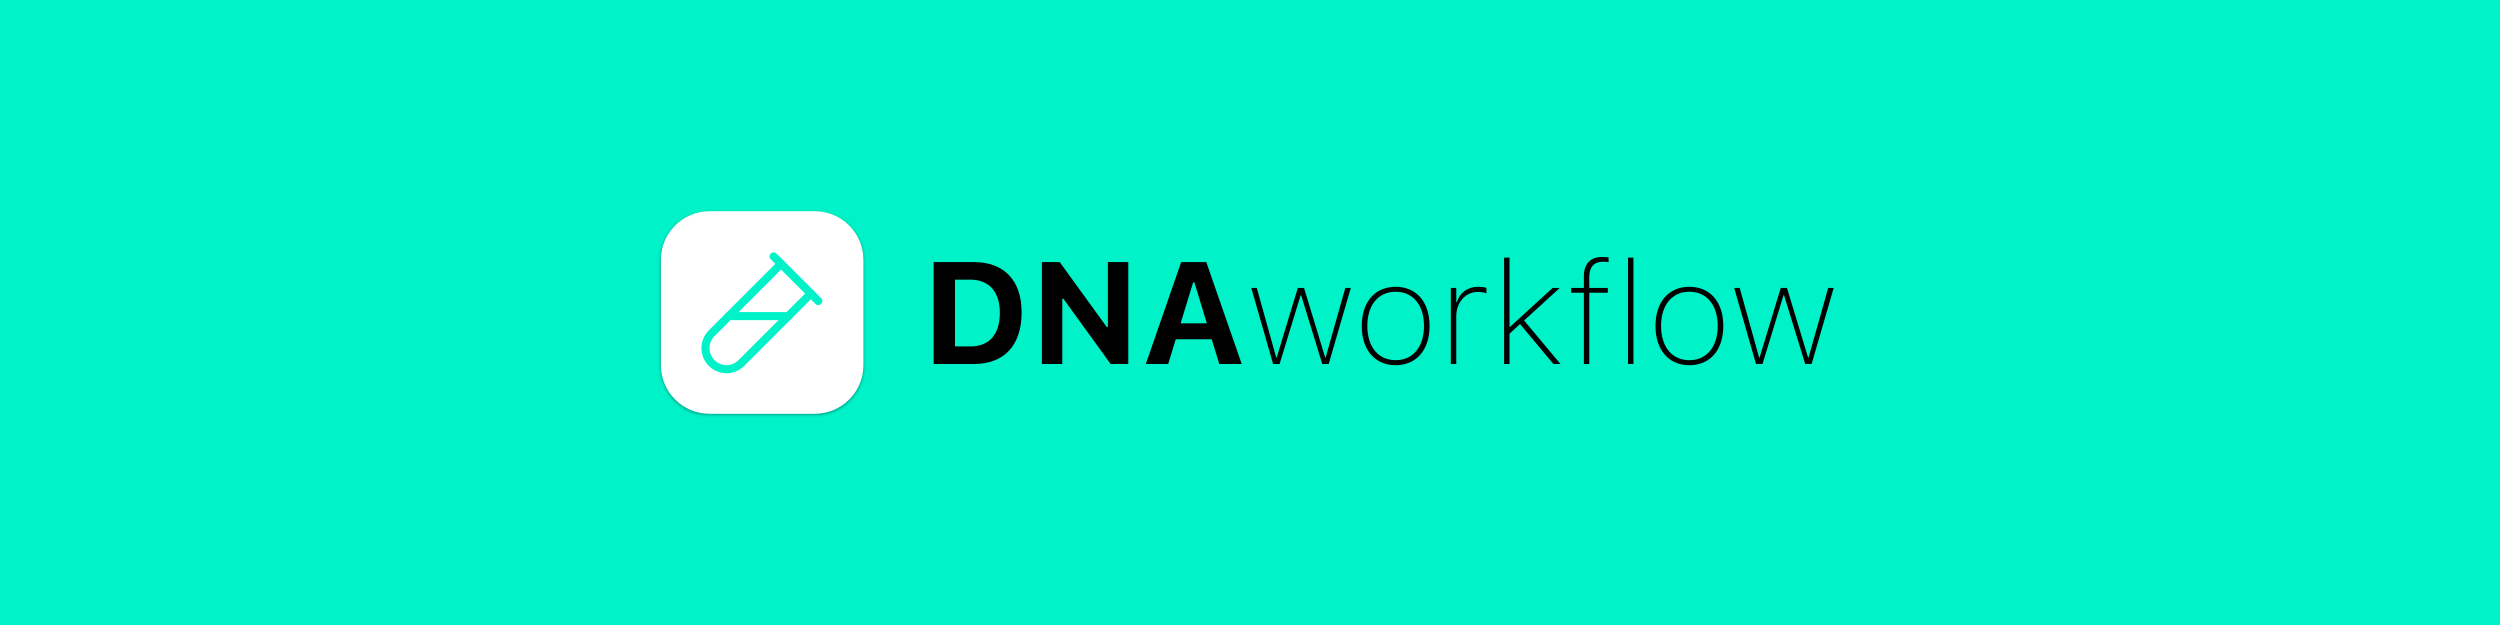
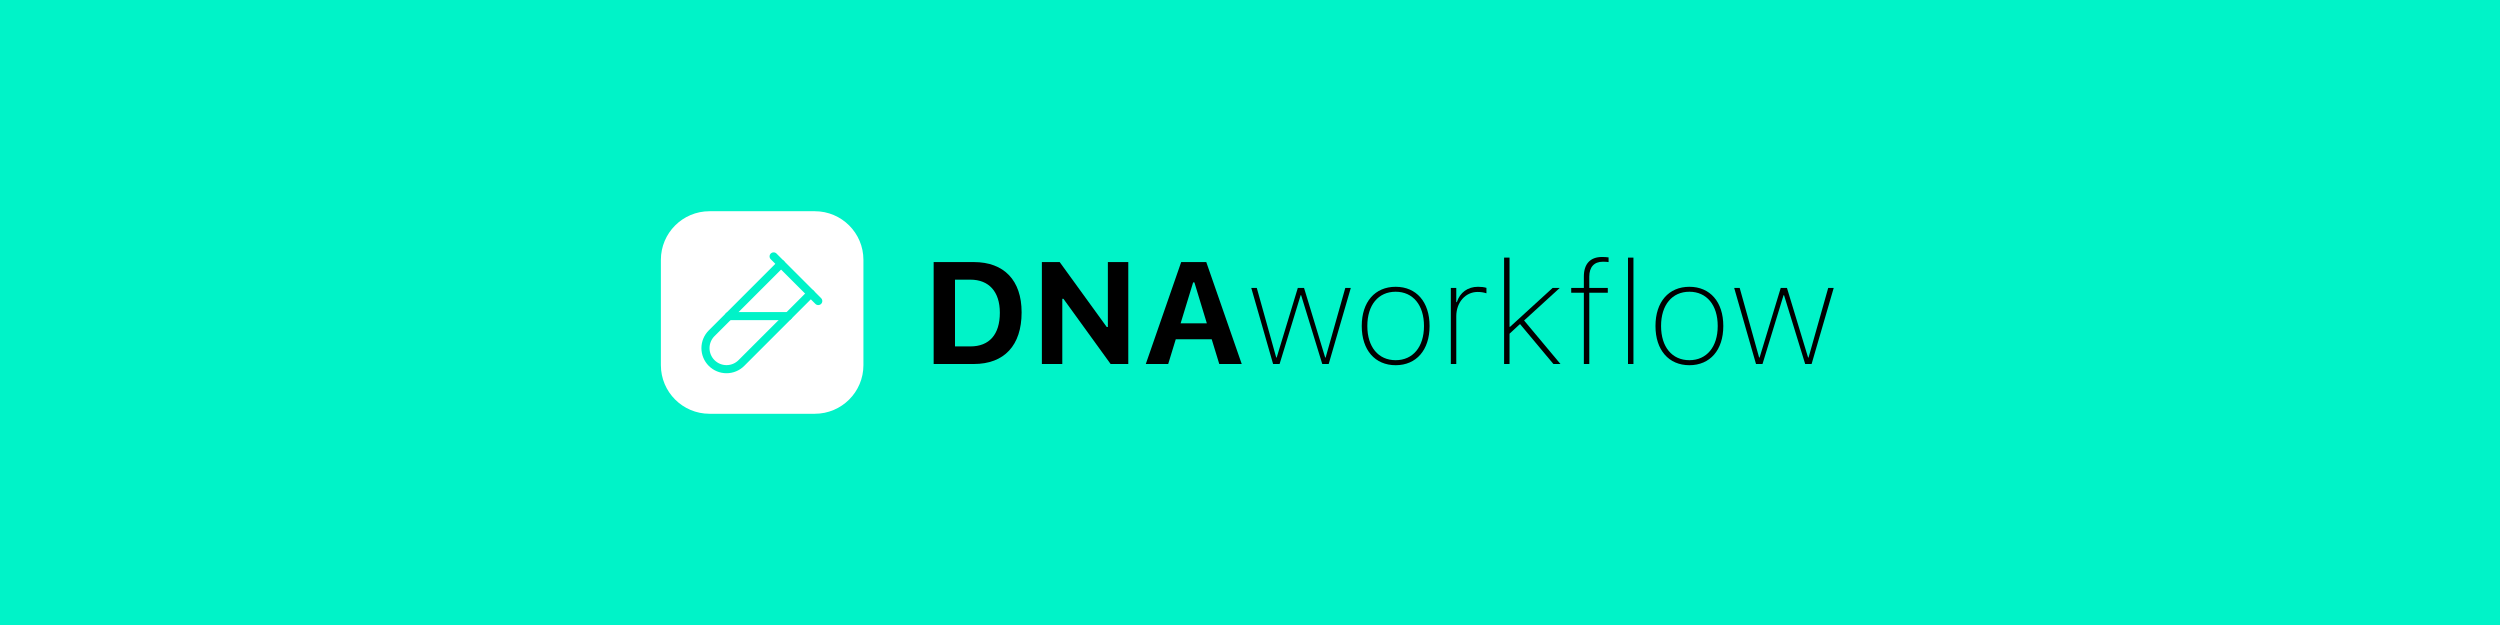
<svg xmlns="http://www.w3.org/2000/svg" width="4320" height="1080" viewBox="0 0 4320 1080" fill="none">
  <rect width="4320" height="1080" fill="#00F3C8" />
  <path d="M1613.36 629H1682.7C1735.43 629 1765.34 596.773 1765.34 539.889V539.645C1765.34 484.469 1735.07 452.853 1682.7 452.853H1613.36V629ZM1650.23 598.604V483.248H1676.84C1708.82 483.248 1727.74 504 1727.74 540.255V540.499C1727.74 578.097 1709.43 598.604 1676.84 598.604H1650.23Z" fill="black" />
  <path d="M1800.37 629H1835.65V516.329H1837.61L1919.15 629H1949.67V452.853H1914.39V565.035H1912.43L1831.14 452.853H1800.37V629Z" fill="black" />
  <path d="M1979.94 629H2018.64L2031.7 586.275H2093.83L2106.89 629H2145.71L2084.43 452.853H2041.1L1979.94 629ZM2061.73 488.009H2063.92L2085.41 558.688H2040.12L2061.73 488.009Z" fill="black" />
  <path d="M2199.91 629H2211.14L2247.52 510.104H2248.37L2284.87 629H2295.98L2334.19 497.53H2324.67L2290.73 617.77H2289.88L2253.38 497.53H2242.63L2206.14 617.77H2205.28L2171.71 497.53H2162.19L2199.91 629Z" fill="black" />
  <path d="M2411.7 631.075C2447.47 631.075 2470.3 604.83 2470.3 563.448V563.204C2470.3 521.7 2447.47 495.577 2411.7 495.577C2375.94 495.577 2353.11 521.7 2353.11 563.204V563.448C2353.11 604.83 2375.94 631.075 2411.7 631.075ZM2411.7 622.408C2381.67 622.408 2362.75 599.459 2362.75 563.448V563.204C2362.75 527.071 2381.67 504.122 2411.7 504.122C2441.61 504.122 2460.65 527.193 2460.65 563.204V563.448C2460.65 599.337 2441.61 622.408 2411.7 622.408Z" fill="black" />
  <path d="M2507.04 629H2516.44V546.358C2516.44 522.433 2532.43 504.488 2553.3 504.488C2558.92 504.488 2563.56 505.221 2568.56 506.808V497.408C2564.05 496.065 2559.77 495.577 2553.91 495.577C2536.21 495.577 2522.79 505.465 2517.42 522.066H2516.44V497.53H2507.04V629Z" fill="black" />
  <path d="M2599.08 629H2608.48V576.632L2626.55 559.908L2684.29 629H2696.49L2633.63 553.805L2695.27 497.53H2682.94L2609.46 564.669H2608.48V445.162H2599.08V629Z" fill="black" />
  <path d="M2736.9 629H2746.3V505.831H2778.28V497.53H2746.3V477.999C2746.3 461.642 2754.48 452.242 2769.73 452.242C2773.52 452.242 2777.18 452.486 2779.62 452.853V444.796C2776.08 444.308 2772.66 444.063 2768.39 444.063C2748.13 444.063 2736.9 455.782 2736.9 477.877V497.53H2715.05V505.831H2736.9V629Z" fill="black" />
  <path d="M2813.19 629H2822.59V445.162H2813.19V629Z" fill="black" />
  <path d="M2919.27 631.075C2955.04 631.075 2977.86 604.83 2977.86 563.448V563.204C2977.86 521.7 2955.04 495.577 2919.27 495.577C2883.5 495.577 2860.68 521.7 2860.68 563.204V563.448C2860.68 604.83 2883.5 631.075 2919.27 631.075ZM2919.27 622.408C2889.24 622.408 2870.32 599.459 2870.32 563.448V563.204C2870.32 527.071 2889.24 504.122 2919.27 504.122C2949.18 504.122 2968.22 527.193 2968.22 563.204V563.448C2968.22 599.337 2949.18 622.408 2919.27 622.408Z" fill="black" />
  <path d="M3034.38 629H3045.61L3081.99 510.104H3082.84L3119.34 629H3130.45L3168.66 497.53H3159.14L3125.2 617.77H3124.35L3087.85 497.53H3077.11L3040.61 617.77H3039.75L3006.18 497.53H2996.66L3034.38 629Z" fill="black" />
-   <g filter="url(#filter0_d)">
-     <rect x="1142" y="365" width="350" height="350" rx="84" fill="white" />
-   </g>
+   <rect x="1142" y="365" width="350" height="350" rx="84" fill="white" />
  <path d="M1413.94 520.176L1336.82 443.064" stroke="#00F3C8" stroke-width="14" stroke-linecap="round" stroke-linejoin="round" />
  <path d="M1401.09 507.326L1281.12 627.287C1274.31 634.109 1265.06 637.941 1255.42 637.941C1245.78 637.941 1236.53 634.109 1229.71 627.287V627.287C1222.89 620.472 1219.06 611.224 1219.06 601.581C1219.06 591.938 1222.89 582.691 1229.71 575.875L1349.67 455.914" stroke="#00F3C8" stroke-width="14" stroke-linecap="round" stroke-linejoin="round" />
  <path d="M1259.36 546.232H1362.18" stroke="#00F3C8" stroke-width="14" stroke-linecap="round" stroke-linejoin="round" />
-   <defs>
-     <filter id="filter0_d" x="1136" y="361" width="362" height="362" filterUnits="userSpaceOnUse" color-interpolation-filters="sRGB">
-       <feFlood flood-opacity="0" result="BackgroundImageFix" />
-       <feColorMatrix in="SourceAlpha" type="matrix" values="0 0 0 0 0 0 0 0 0 0 0 0 0 0 0 0 0 0 127 0" />
-       <feOffset dy="2" />
-       <feGaussianBlur stdDeviation="3" />
-       <feColorMatrix type="matrix" values="0 0 0 0 0 0 0 0 0 0 0 0 0 0 0 0 0 0 0.28 0" />
-       <feBlend mode="normal" in2="BackgroundImageFix" result="effect1_dropShadow" />
-       <feBlend mode="normal" in="SourceGraphic" in2="effect1_dropShadow" result="shape" />
-     </filter>
-   </defs>
</svg>
